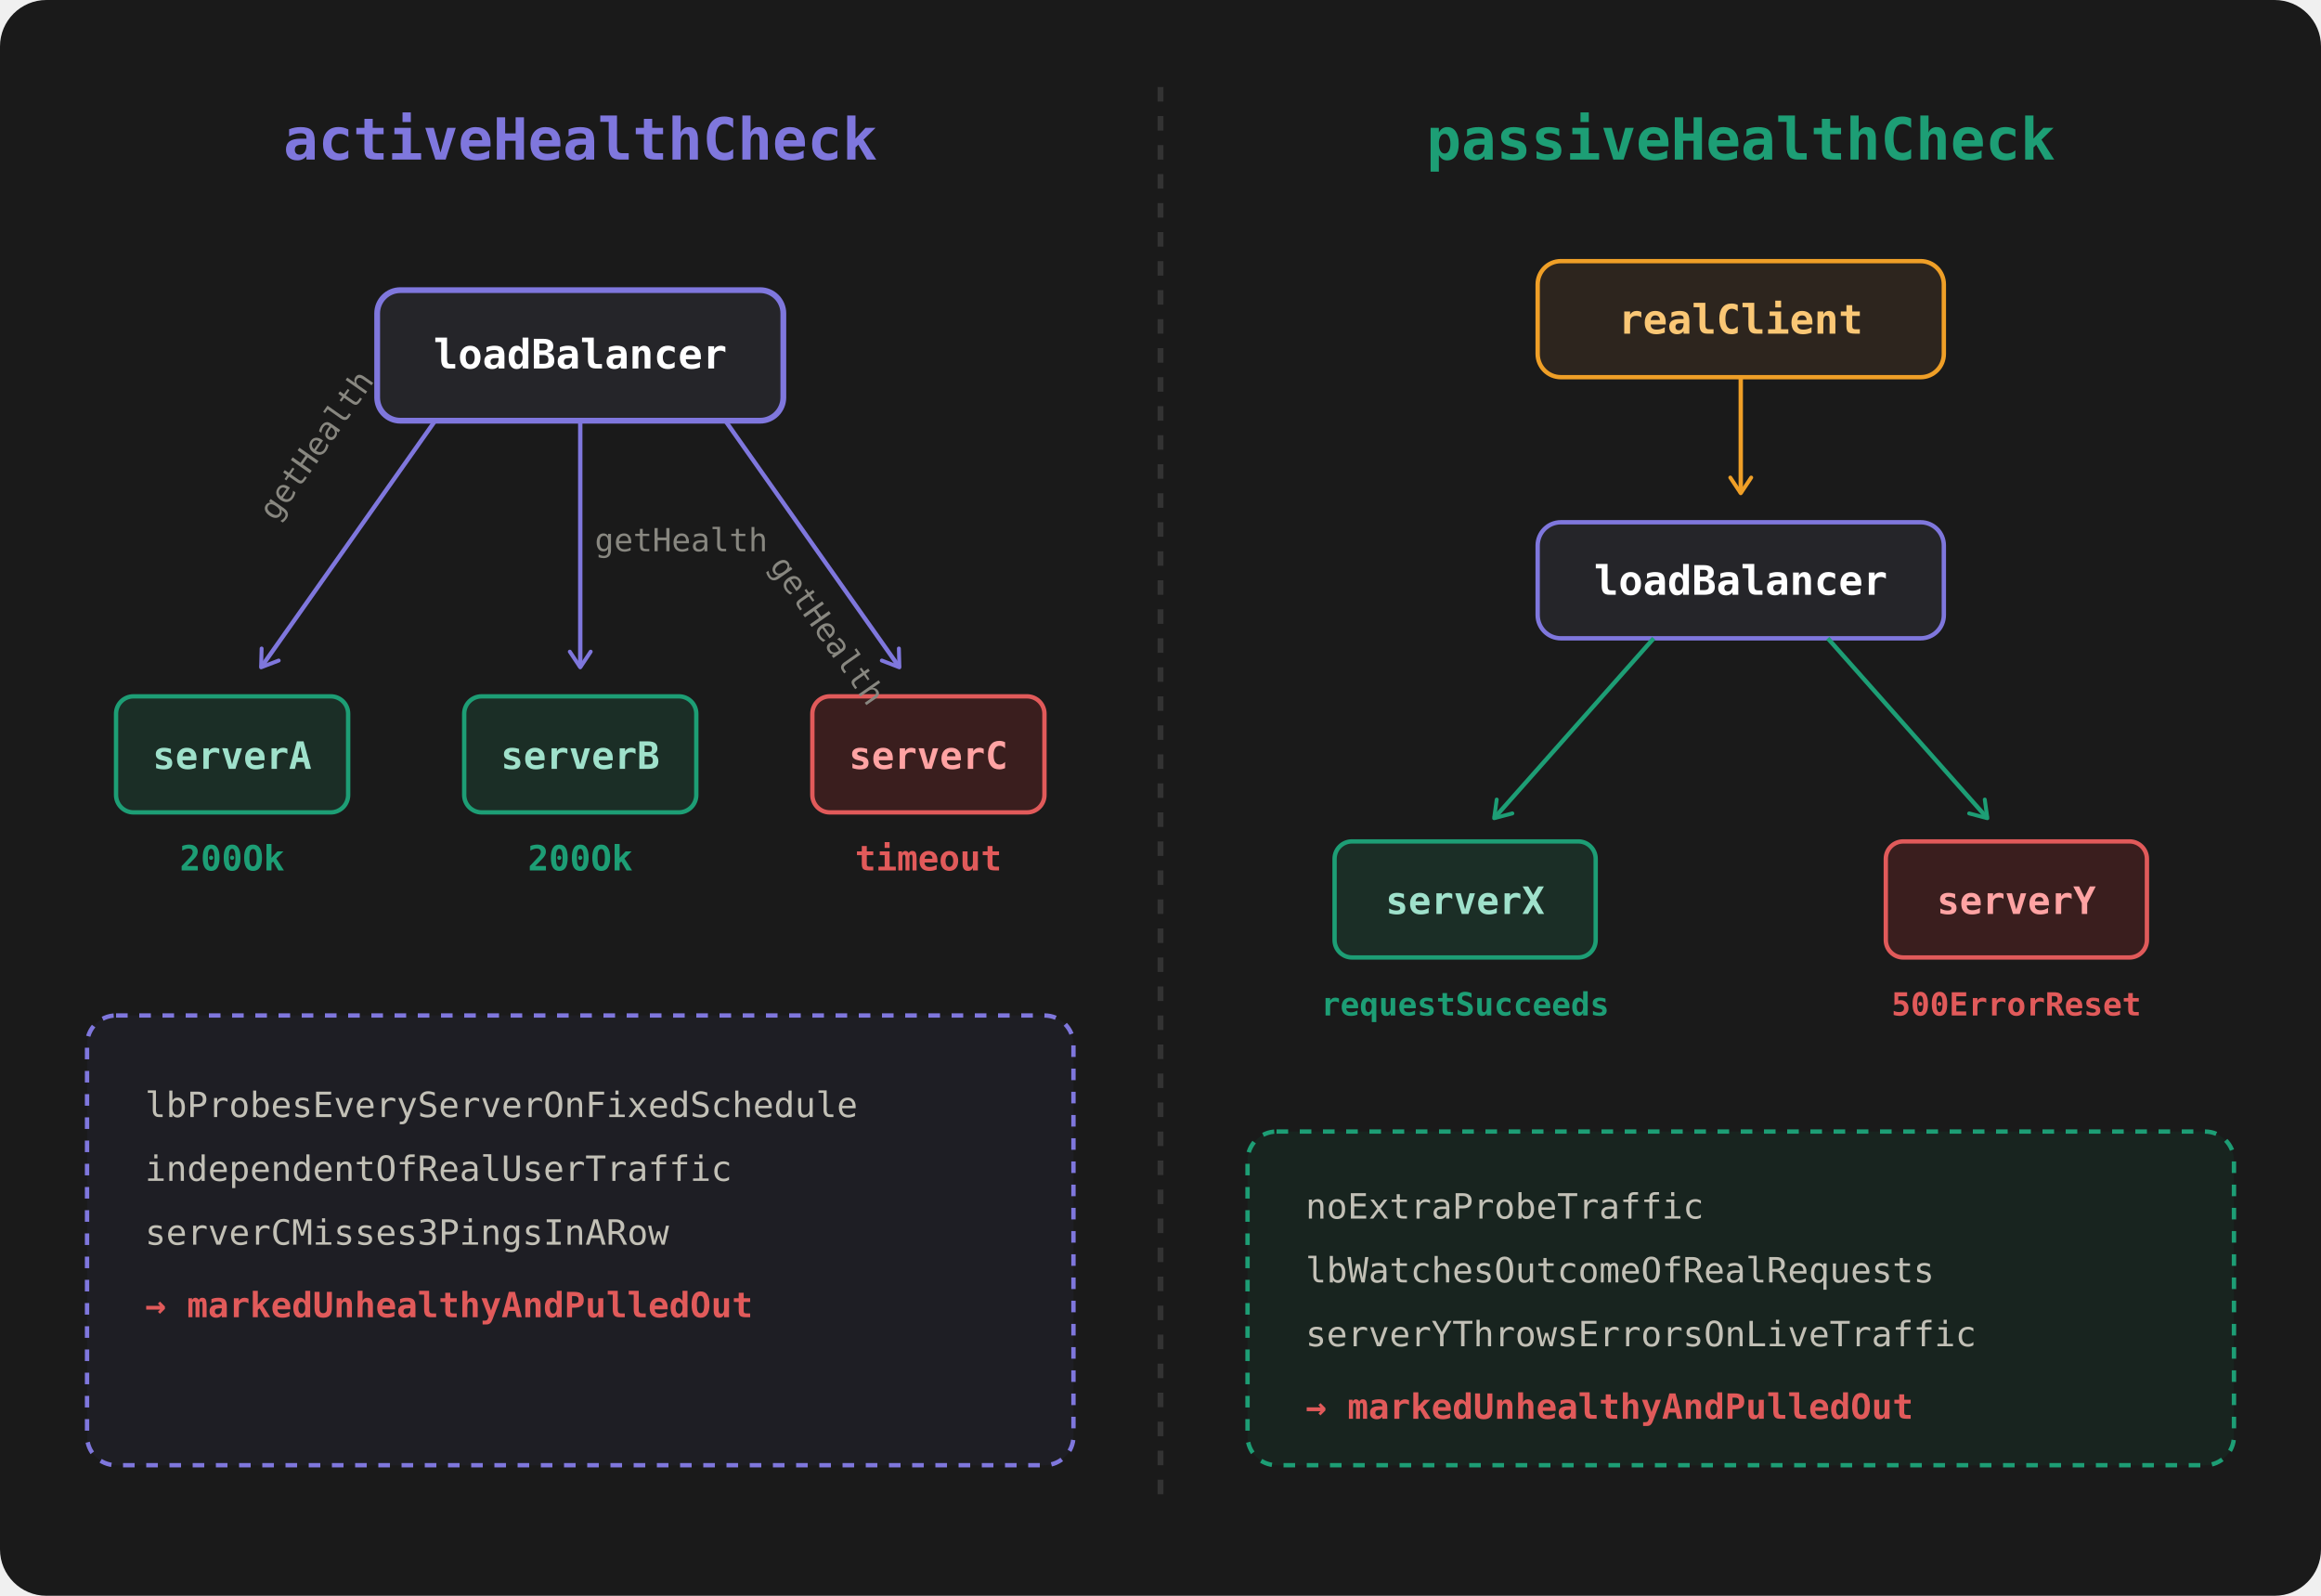
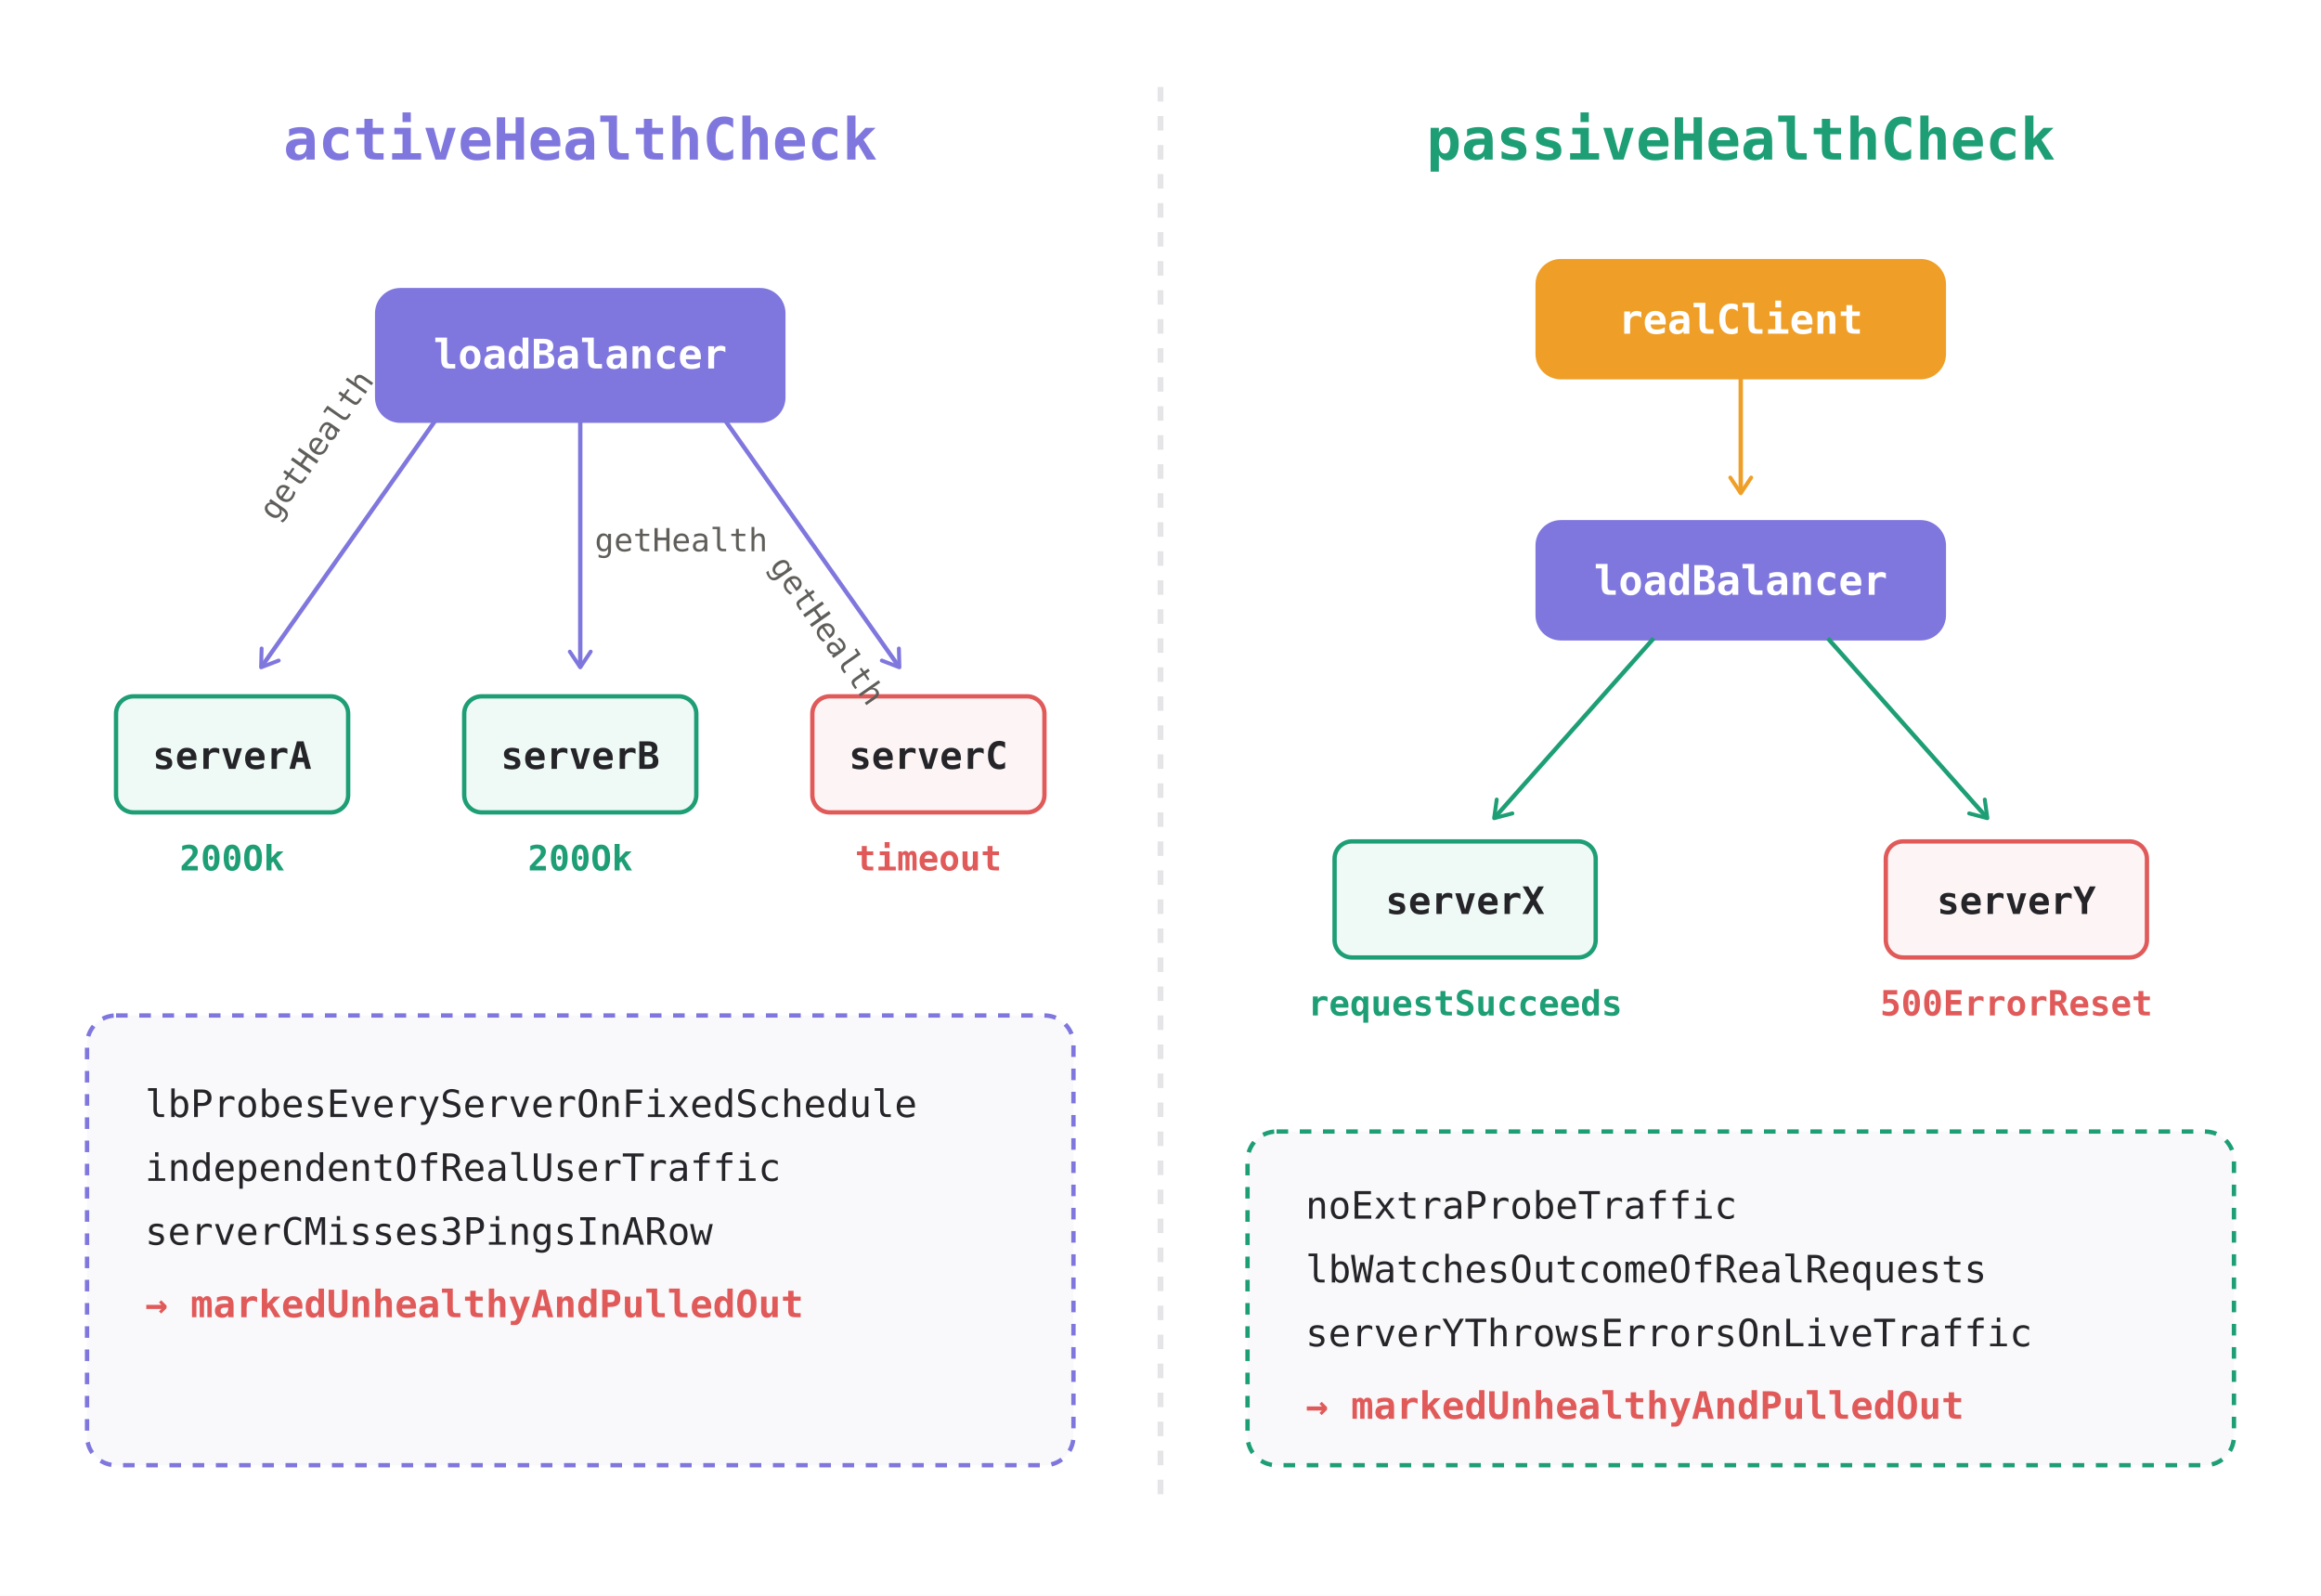
<svg xmlns="http://www.w3.org/2000/svg" width="800" height="550" viewBox="0 0 800 550">
-   <rect width="800" height="550" rx="16" fill="#1a1a1a" />
+   <style>
+     .bg-rect { fill: #ffffff; }
+     .text-main { font-family: monospace; font-size: 13px; fill: #252529; }
+     .text-title-accent { font-family: monospace; font-size: 20px; font-weight: bold; fill: #7F77DD; }
+     .text-title-accent-green { font-family: monospace; font-size: 20px; font-weight: bold; fill: #1D9E75; }
+     .text-box-label { font-family: monospace; font-size: 14px; font-weight: bold; fill: #ffffff; }
+     .text-box-label-dark { font-family: monospace; font-size: 14px; font-weight: bold; fill: #252529; }
+     .text-secondary { font-family: monospace; font-size: 11px; fill: #5f5e5a; }
+     .text-green-tag { font-family: monospace; font-size: 12px; font-weight: bold; fill: #1D9E75; }
+     .text-red-tag { font-family: monospace; font-size: 12px; font-weight: bold; fill: #E15A5A; }
+     .box-lb { fill: #7F77DD; stroke: #7F77DD; stroke-width: 1.5; }
+     .box-client { fill: #EF9F27; stroke: #EF9F27; stroke-width: 1.5; }
+     .box-server-green { fill: #effaf6; stroke: #1D9E75; stroke-width: 1.5; }
+     .box-server-red { fill: #fdf5f5; stroke: #E15A5A; stroke-width: 1.5; }
+     .box-explanation { fill: #f9f9fb; stroke: #7F77DD; stroke-width: 1.5; stroke-dasharray: 4 4; }
+     .box-explanation-green { fill: #f9f9fb; stroke: #1D9E75; stroke-width: 1.5; stroke-dasharray: 4 4; }
+     .line-flow { stroke: #7F77DD; stroke-width: 1.5; fill: none; }
+     .line-flow-amber { stroke: #EF9F27; stroke-width: 1.5; fill: none; }
+     .line-flow-green { stroke: #1D9E75; stroke-width: 1.5; fill: none; }
+     .line-divider { stroke: #e5e5e7; stroke-width: 2; stroke-dasharray: 5 5; }
+ 
+     @media (prefers-color-scheme: dark) {
+       .bg-rect { fill: #1a1a1a; }
+       .text-main { fill: #c2c0b6; }
+       .text-box-label-dark { fill: #ffffff; }
+       .text-secondary { fill: #888780; }
+       .box-server-green { fill: #1b2e26; }
+       .box-server-red { fill: #3a1e1e; }
+       .box-explanation { fill: #1e1e24; }
+       .box-explanation-green { fill: #18241f; }
+       .line-divider { stroke: #333333; }
+     }
+   </style>
+   <rect width="800" height="550" class="bg-rect" />
  <defs>
    <marker id="arrow-purple" viewBox="0 0 10 10" refX="8" refY="5" markerWidth="6" markerHeight="6" orient="auto-start-reverse">
      <path d="M2 1L8 5L2 9" fill="none" stroke="#7F77DD" stroke-width="1.5" stroke-linecap="round" stroke-linejoin="round" />
    </marker>
    <marker id="arrow-amber" viewBox="0 0 10 10" refX="8" refY="5" markerWidth="6" markerHeight="6" orient="auto-start-reverse">
      <path d="M2 1L8 5L2 9" fill="none" stroke="#EF9F27" stroke-width="1.5" stroke-linecap="round" stroke-linejoin="round" />
    </marker>
    <marker id="arrow-green" viewBox="0 0 10 10" refX="8" refY="5" markerWidth="6" markerHeight="6" orient="auto-start-reverse">
      <path d="M2 1L8 5L2 9" fill="none" stroke="#1D9E75" stroke-width="1.5" stroke-linecap="round" stroke-linejoin="round" />
    </marker>
  </defs>
-   <line x1="400" y1="30" x2="400" y2="520" stroke="#333333" stroke-width="2" stroke-dasharray="5 5" />
-   <text x="200" y="55" text-anchor="middle" font-family="monospace" font-size="20" font-weight="bold" fill="#7F77DD">activeHealthCheck</text>
-   <rect x="130" y="100" width="140" height="45" rx="8" fill="#252529" stroke="#7F77DD" stroke-width="2" />
-   <text x="200" y="127" text-anchor="middle" font-family="monospace" font-size="14" font-weight="bold" fill="#ffffff">loadBalancer</text>
-   <rect x="40" y="240" width="80" height="40" rx="6" fill="#1b2e26" stroke="#1D9E75" stroke-width="1.5" />
-   <text x="80" y="265" text-anchor="middle" font-family="monospace" font-size="13" font-weight="bold" fill="#9FE1CB">serverA</text>
-   <text x="80" y="300" text-anchor="middle" font-family="monospace" font-size="12" font-weight="bold" fill="#1D9E75">200Ok</text>
-   <rect x="160" y="240" width="80" height="40" rx="6" fill="#1b2e26" stroke="#1D9E75" stroke-width="1.5" />
-   <text x="200" y="265" text-anchor="middle" font-family="monospace" font-size="13" font-weight="bold" fill="#9FE1CB">serverB</text>
-   <text x="200" y="300" text-anchor="middle" font-family="monospace" font-size="12" font-weight="bold" fill="#1D9E75">200Ok</text>
-   <rect x="280" y="240" width="80" height="40" rx="6" fill="#3a1e1e" stroke="#E15A5A" stroke-width="1.5" />
-   <text x="320" y="265" text-anchor="middle" font-family="monospace" font-size="13" font-weight="bold" fill="#FFA3A3">serverC</text>
-   <text x="320" y="300" text-anchor="middle" font-family="monospace" font-size="12" font-weight="bold" fill="#E15A5A">timeout</text>
-   <path d="M150 145 L90 230" fill="none" stroke="#7F77DD" stroke-width="1.5" marker-end="url(#arrow-purple)" />
-   <text x="95" y="180" font-family="monospace" font-size="11" fill="#888780" transform="rotate(-55, 95, 180)">getHealth</text>
-   <path d="M200 145 L200 230" fill="none" stroke="#7F77DD" stroke-width="1.5" marker-end="url(#arrow-purple)" />
-   <text x="205" y="190" font-family="monospace" font-size="11" fill="#888780">getHealth</text>
-   <path d="M250 145 L310 230" fill="none" stroke="#7F77DD" stroke-width="1.5" marker-end="url(#arrow-purple)" />
-   <text x="265" y="195" font-family="monospace" font-size="11" fill="#888780" transform="rotate(55, 265, 195)">getHealth</text>
-   <rect x="30" y="350" width="340" height="155" rx="10" fill="#1e1e24" stroke="#7F77DD" stroke-width="1.5" stroke-dasharray="4 4" />
-   <text x="50" y="385" font-family="monospace" font-size="12" fill="#c2c0b6">
+   <line x1="400" y1="30" x2="400" y2="520" class="line-divider" />
+   <text x="200" y="55" text-anchor="middle" class="text-title-accent">activeHealthCheck</text>
+   <rect x="130" y="100" width="140" height="45" rx="8" class="box-lb" />
+   <text x="200" y="127" text-anchor="middle" class="text-box-label">loadBalancer</text>
+   <rect x="40" y="240" width="80" height="40" rx="6" class="box-server-green" />
+   <text x="80" y="265" text-anchor="middle" class="text-main" font-weight="bold">serverA</text>
+   <text x="80" y="300" text-anchor="middle" class="text-green-tag">200Ok</text>
+   <rect x="160" y="240" width="80" height="40" rx="6" class="box-server-green" />
+   <text x="200" y="265" text-anchor="middle" class="text-main" font-weight="bold">serverB</text>
+   <text x="200" y="300" text-anchor="middle" class="text-green-tag">200Ok</text>
+   <rect x="280" y="240" width="80" height="40" rx="6" class="box-server-red" />
+   <text x="320" y="265" text-anchor="middle" class="text-main" font-weight="bold">serverC</text>
+   <text x="320" y="300" text-anchor="middle" class="text-red-tag">timeout</text>
+   <path d="M150 145 L90 230" fill="none" class="line-flow" marker-end="url(#arrow-purple)" />
+   <text x="95" y="180" class="text-secondary" transform="rotate(-55, 95, 180)">getHealth</text>
+   <path d="M200 145 L200 230" fill="none" class="line-flow" marker-end="url(#arrow-purple)" />
+   <text x="205" y="190" class="text-secondary">getHealth</text>
+   <path d="M250 145 L310 230" fill="none" class="line-flow" marker-end="url(#arrow-purple)" />
+   <text x="265" y="195" class="text-secondary" transform="rotate(55, 265, 195)">getHealth</text>
+   <rect x="30" y="350" width="340" height="155" rx="10" class="box-explanation" />
+   <text x="50" y="385" class="text-main">
    <tspan x="50" dy="0">lbProbesEveryServerOnFixedSchedule</tspan>
    <tspan x="50" dy="22">independentOfRealUserTraffic</tspan>
    <tspan x="50" dy="22">serverCMisses3PingsInARow</tspan>
    <tspan x="50" dy="25" fill="#E15A5A" font-weight="bold">→ markedUnhealthyAndPulledOut</tspan>
  </text>
-   <text x="600" y="55" text-anchor="middle" font-family="monospace" font-size="20" font-weight="bold" fill="#1D9E75">passiveHealthCheck</text>
-   <rect x="530" y="90" width="140" height="40" rx="8" fill="#2d251e" stroke="#EF9F27" stroke-width="1.5" />
-   <text x="600" y="115" text-anchor="middle" font-family="monospace" font-size="14" font-weight="bold" fill="#FAC775">realClient</text>
-   <rect x="530" y="180" width="140" height="40" rx="8" fill="#252529" stroke="#7F77DD" stroke-width="1.5" />
-   <text x="600" y="205" text-anchor="middle" font-family="monospace" font-size="14" font-weight="bold" fill="#ffffff">loadBalancer</text>
-   <path d="M600 130 L600 170" fill="none" stroke="#EF9F27" stroke-width="1.5" marker-end="url(#arrow-amber)" />
-   <rect x="460" y="290" width="90" height="40" rx="6" fill="#1b2e26" stroke="#1D9E75" stroke-width="1.5" />
-   <text x="505" y="315" text-anchor="middle" font-family="monospace" font-size="13" font-weight="bold" fill="#9FE1CB">serverX</text>
-   <text x="505" y="350" text-anchor="middle" font-family="monospace" font-size="11" font-weight="bold" fill="#1D9E75">requestSucceeds</text>
-   <rect x="650" y="290" width="90" height="40" rx="6" fill="#3a1e1e" stroke="#E15A5A" stroke-width="1.5" />
-   <text x="695" y="315" text-anchor="middle" font-family="monospace" font-size="13" font-weight="bold" fill="#FFA3A3">serverY</text>
-   <text x="695" y="350" text-anchor="middle" font-family="monospace" font-size="11" font-weight="bold" fill="#E15A5A">500ErrorReset</text>
-   <path d="M570 220 L515 282" fill="none" stroke="#1D9E75" stroke-width="1.5" marker-end="url(#arrow-green)" />
-   <path d="M630 220 L685 282" fill="none" stroke="#1D9E75" stroke-width="1.5" marker-end="url(#arrow-green)" />
-   <rect x="430" y="390" width="340" height="115" rx="10" fill="#18241f" stroke="#1D9E75" stroke-width="1.5" stroke-dasharray="4 4" />
-   <text x="450" y="420" font-family="monospace" font-size="12" fill="#c2c0b6">
+   <text x="600" y="55" text-anchor="middle" class="text-title-accent-green">passiveHealthCheck</text>
+   <rect x="530" y="90" width="140" height="40" rx="8" class="box-client" />
+   <text x="600" y="115" text-anchor="middle" class="text-box-label">realClient</text>
+   <rect x="530" y="180" width="140" height="40" rx="8" class="box-lb" />
+   <text x="600" y="205" text-anchor="middle" class="text-box-label">loadBalancer</text>
+   <path d="M600 130 L600 170" fill="none" class="line-flow-amber" marker-end="url(#arrow-amber)" />
+   <rect x="460" y="290" width="90" height="40" rx="6" class="box-server-green" />
+   <text x="505" y="315" text-anchor="middle" class="text-main" font-weight="bold">serverX</text>
+   <text x="505" y="350" text-anchor="middle" class="text-green-tag">requestSucceeds</text>
+   <rect x="650" y="290" width="90" height="40" rx="6" class="box-server-red" />
+   <text x="695" y="315" text-anchor="middle" class="text-main" font-weight="bold">serverY</text>
+   <text x="695" y="350" text-anchor="middle" class="text-red-tag">500ErrorReset</text>
+   <path d="M570 220 L515 282" fill="none" class="line-flow-green" marker-end="url(#arrow-green)" />
+   <path d="M630 220 L685 282" fill="none" class="line-flow-green" marker-end="url(#arrow-green)" />
+   <rect x="430" y="390" width="340" height="115" rx="10" class="box-explanation-green" />
+   <text x="450" y="420" class="text-main">
    <tspan x="450" dy="0">noExtraProbeTraffic</tspan>
    <tspan x="450" dy="22">lbWatchesOutcomeOfRealRequests</tspan>
    <tspan x="450" dy="22">serverYThrowsErrorsOnLiveTraffic</tspan>
    <tspan x="450" dy="25" fill="#E15A5A" font-weight="bold">→ markedUnhealthyAndPulledOut</tspan>
  </text>
</svg>
